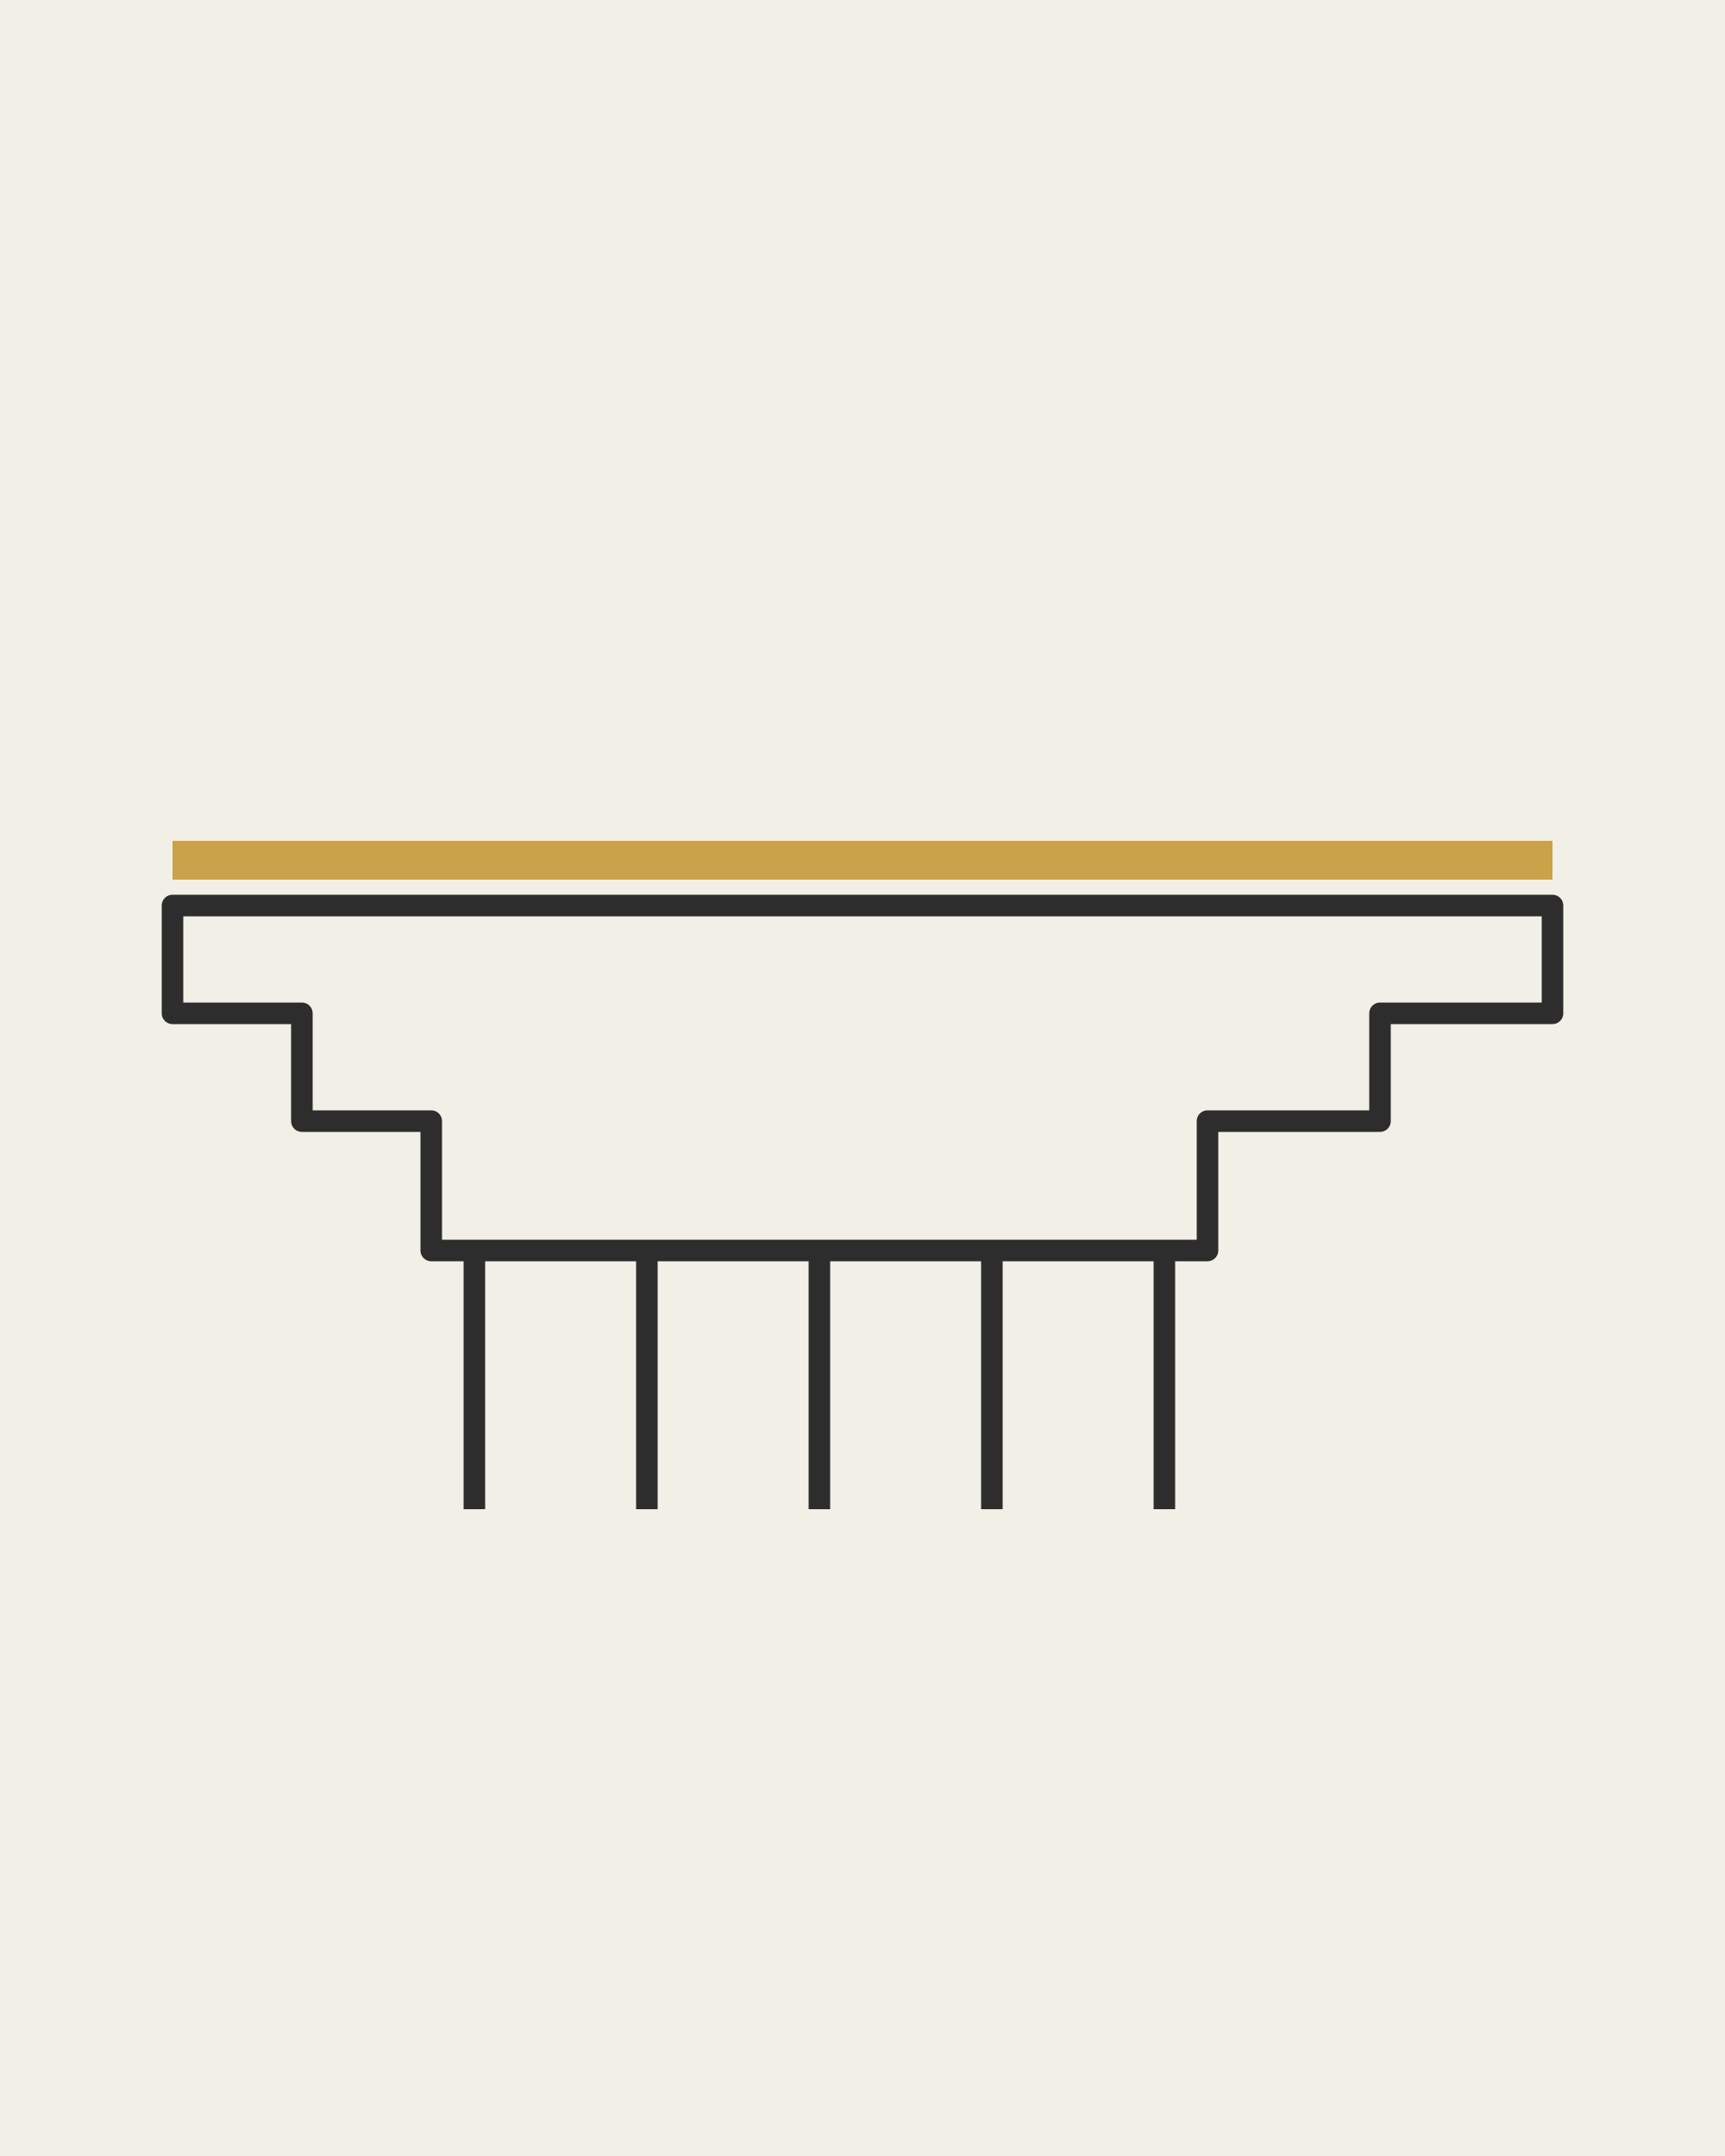
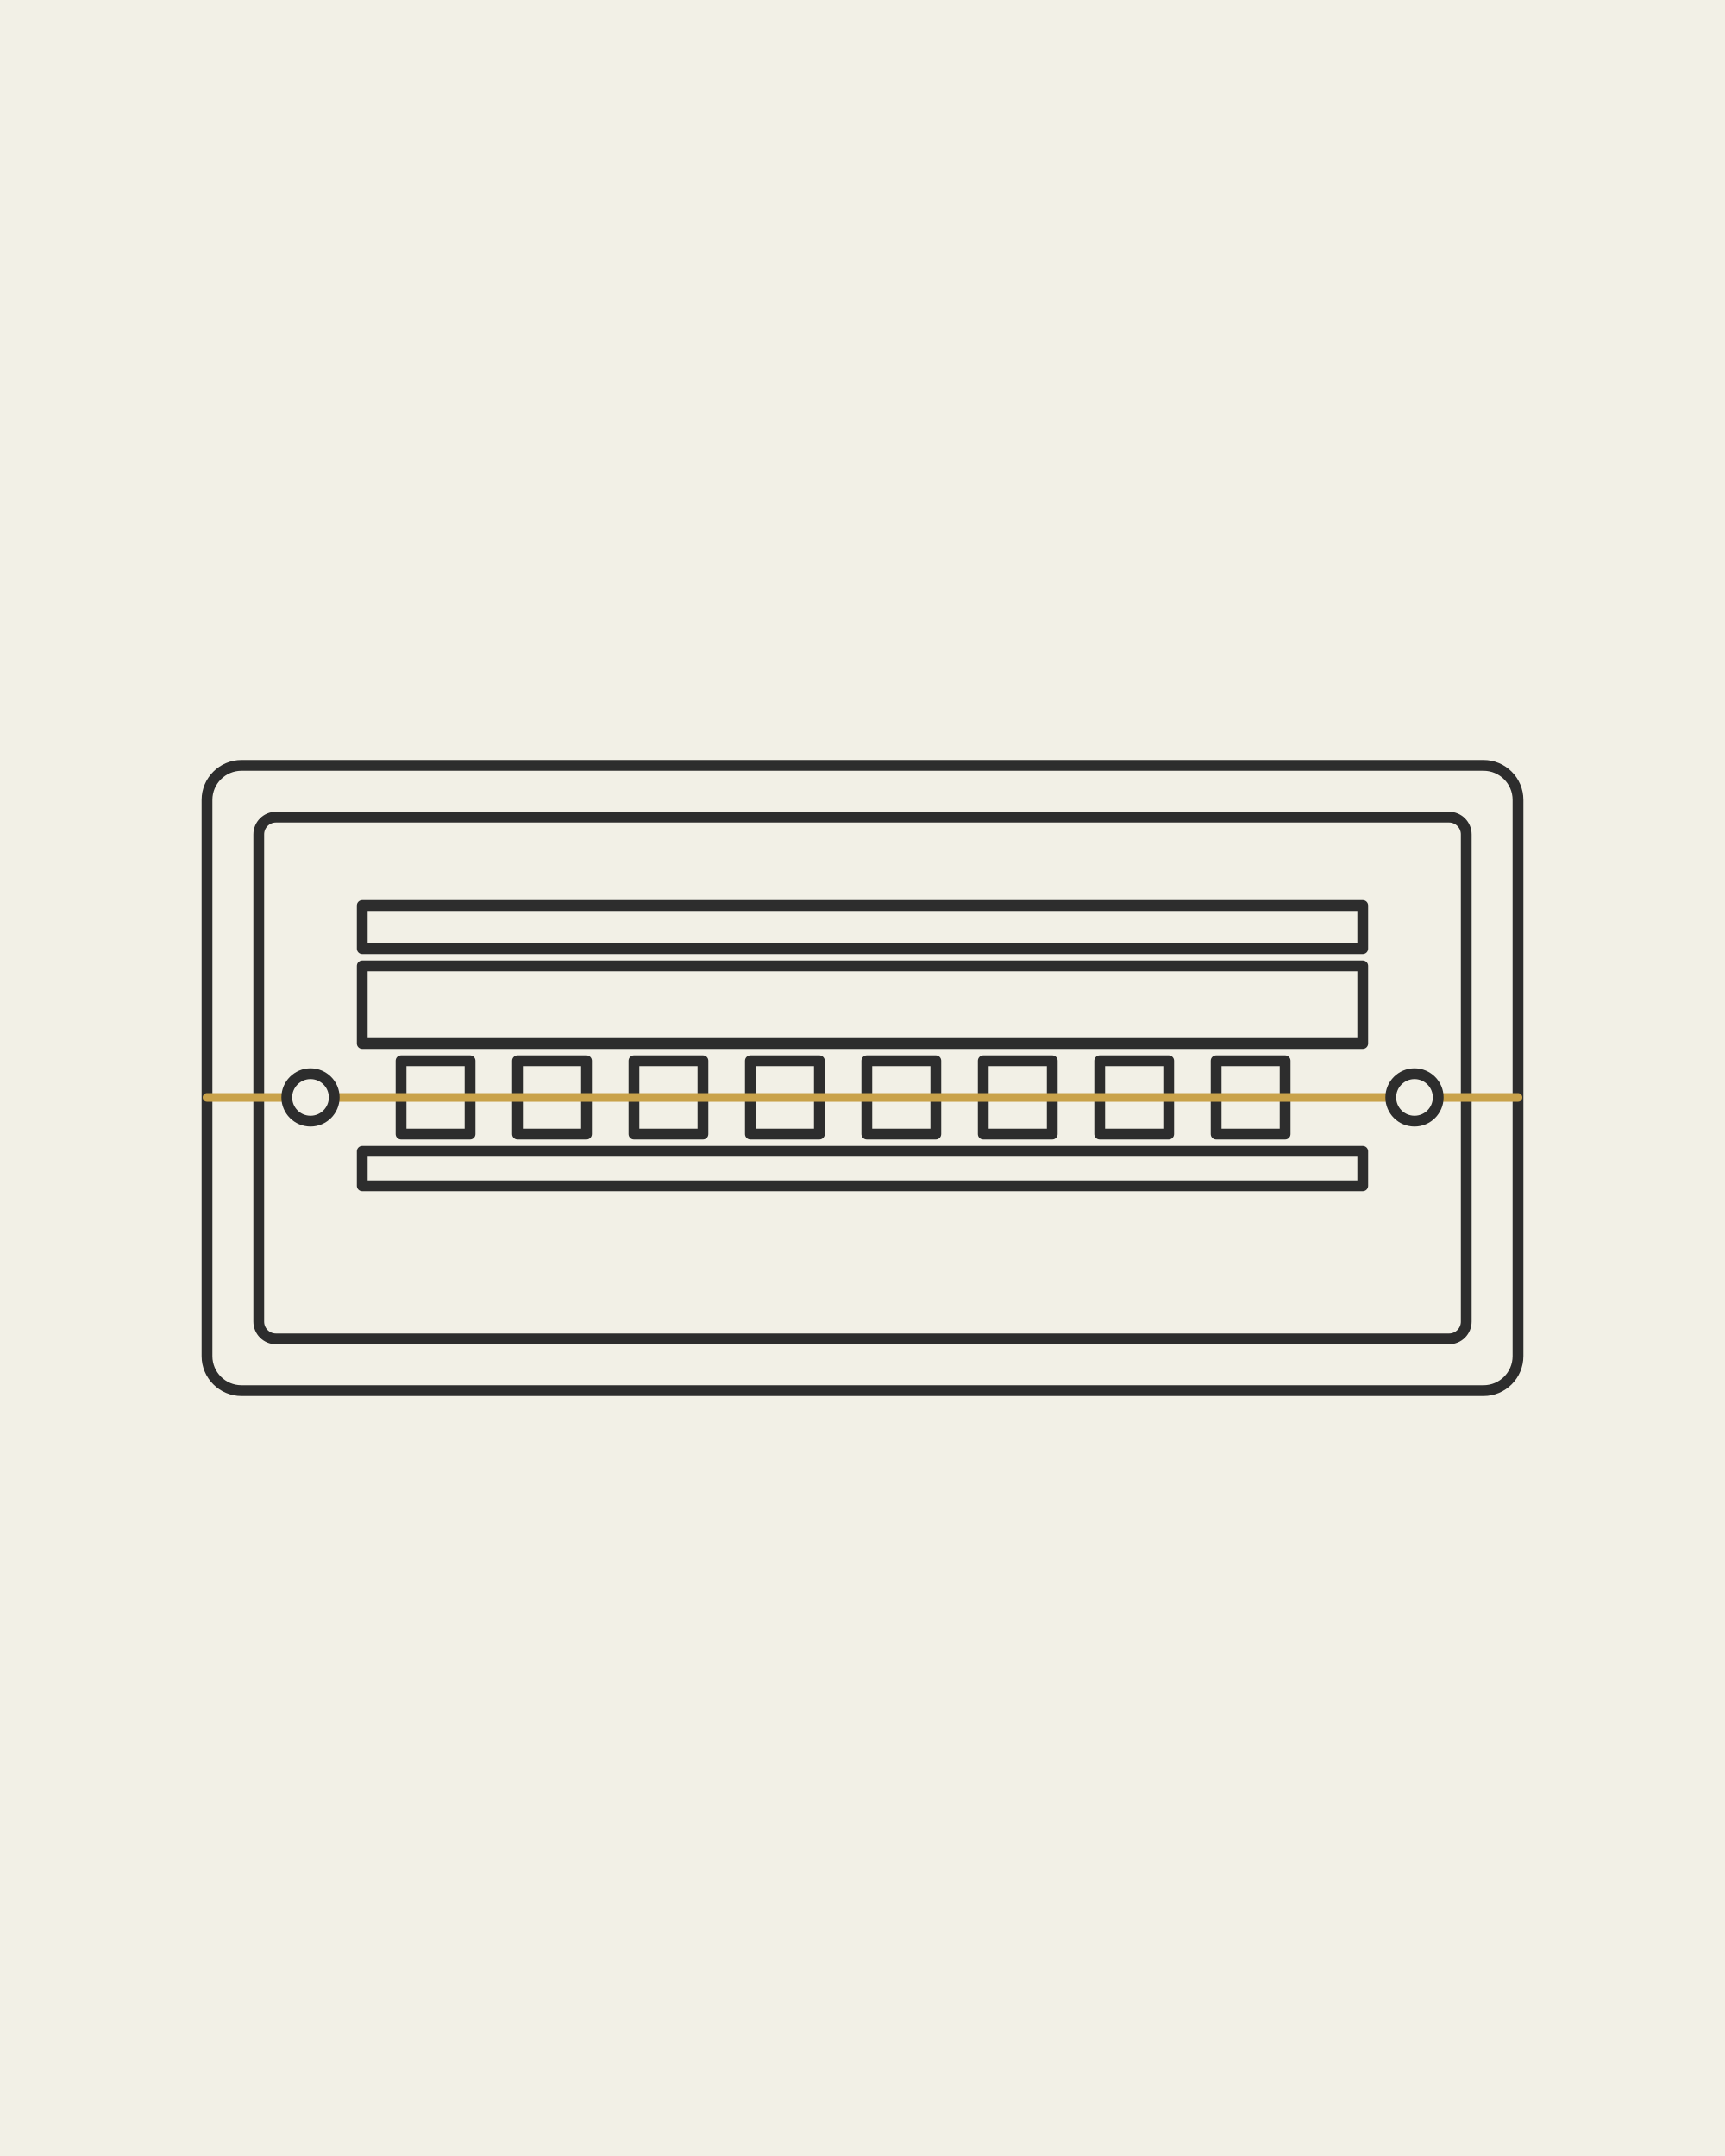
<svg xmlns="http://www.w3.org/2000/svg" viewBox="0 0 800 1000" role="img">
  <rect width="800" height="1000" fill="#F2F0E6" />
-   <g fill="none" stroke="#2D2D2D" stroke-width="10" stroke-linejoin="round">
-     <path d="M80 420 H720 V470 H640 V520 H560 V580 H200 V520 H140 V470 H80 Z" />
-     <path d="M220 580 V700 M300 580 V700 M380 580 V700 M460 580 V700 M540 580 V700" />
+   <g fill="none" stroke="#2D2D2D" stroke-width="5" stroke-linecap="round" stroke-linejoin="round">
+     <rect x="96" y="355" width="608" height="290" rx="16" />
+     <rect x="120" y="379" width="560" height="242" rx="8" />
+     <rect x="168" y="420" width="464" height="20" />
+     <rect x="168" y="448" width="464" height="36" />
+     <rect x="186" y="492" width="32" height="34" />
+     <rect x="240" y="492" width="32" height="34" />
+     <rect x="294" y="492" width="32" height="34" />
+     <rect x="348" y="492" width="32" height="34" />
+     <rect x="402" y="492" width="32" height="34" />
+     <rect x="456" y="492" width="32" height="34" />
+     <rect x="510" y="492" width="32" height="34" />
+     <rect x="564" y="492" width="32" height="34" />
+     <rect x="168" y="534" width="464" height="16" />
  </g>
-   <rect x="80" y="390" width="640" height="18" fill="#C9A24A" />
+   <path d="M96 509 H704" fill="none" stroke="#C9A24A" stroke-width="4" stroke-linecap="round" />
+   <g fill="#F2F0E6" stroke="#2D2D2D" stroke-width="5">
+     <circle cx="144" cy="509" r="11" />
+     <circle cx="656" cy="509" r="11" />
+   </g>
</svg>
